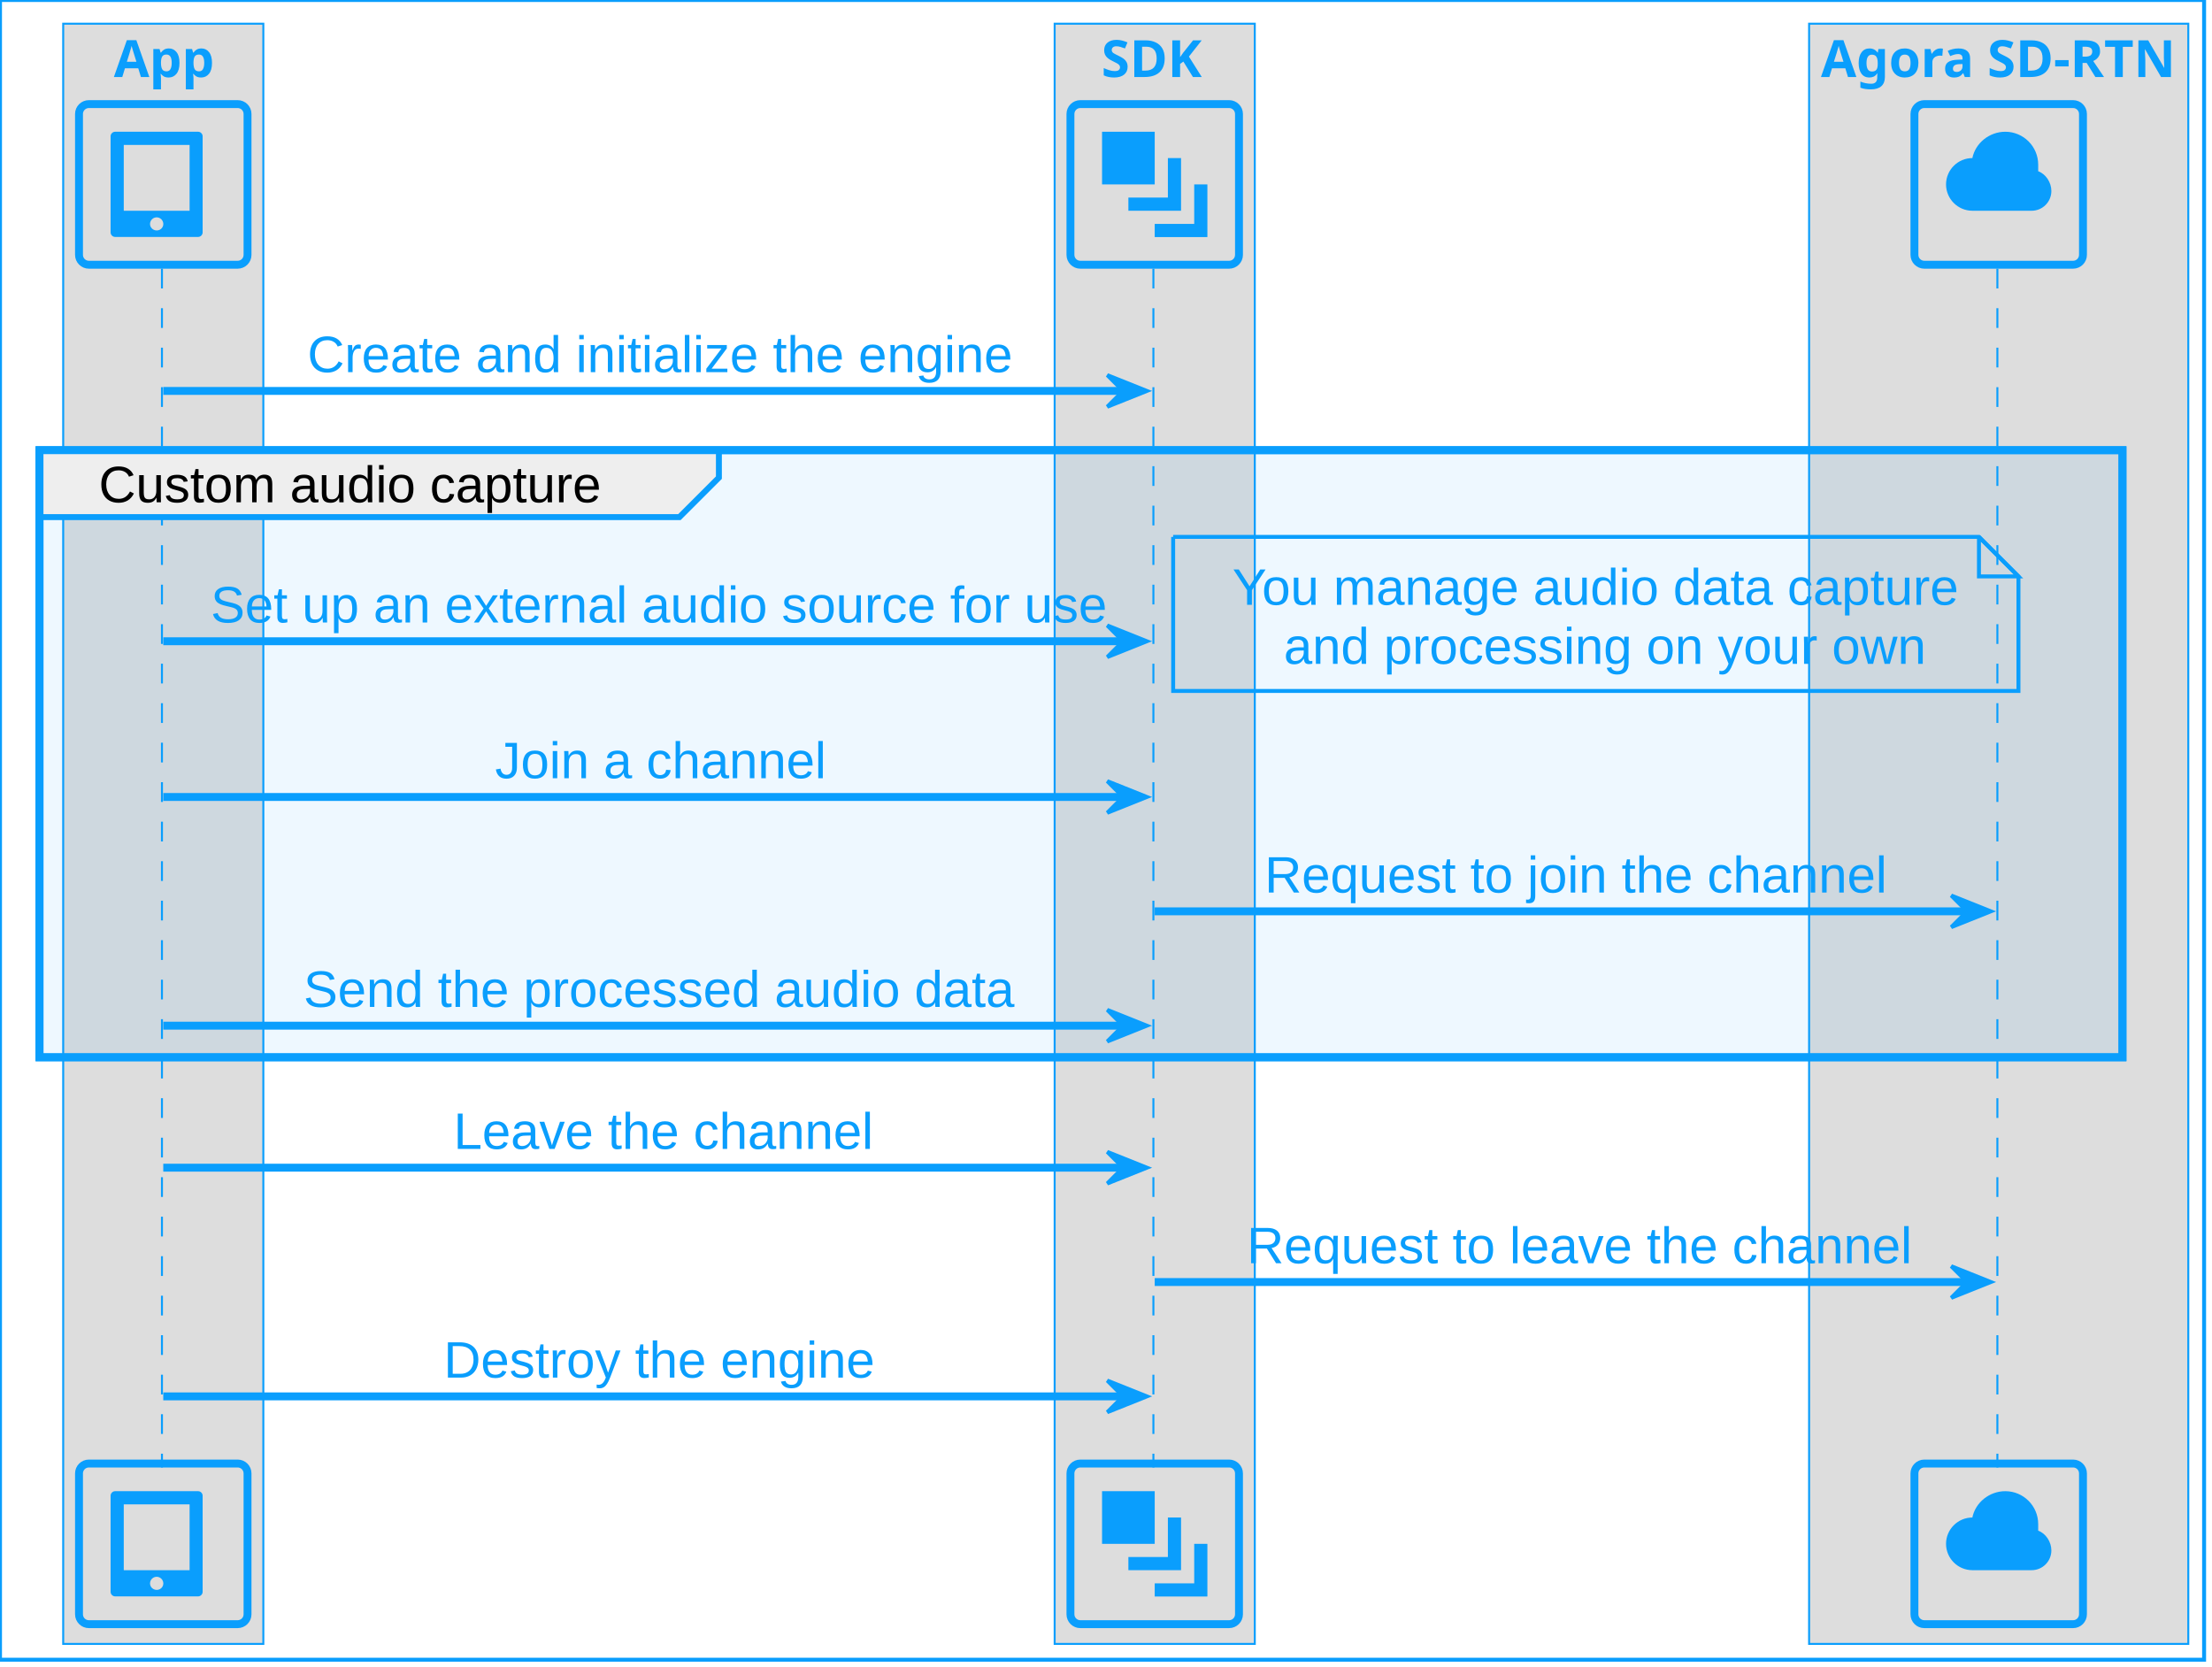
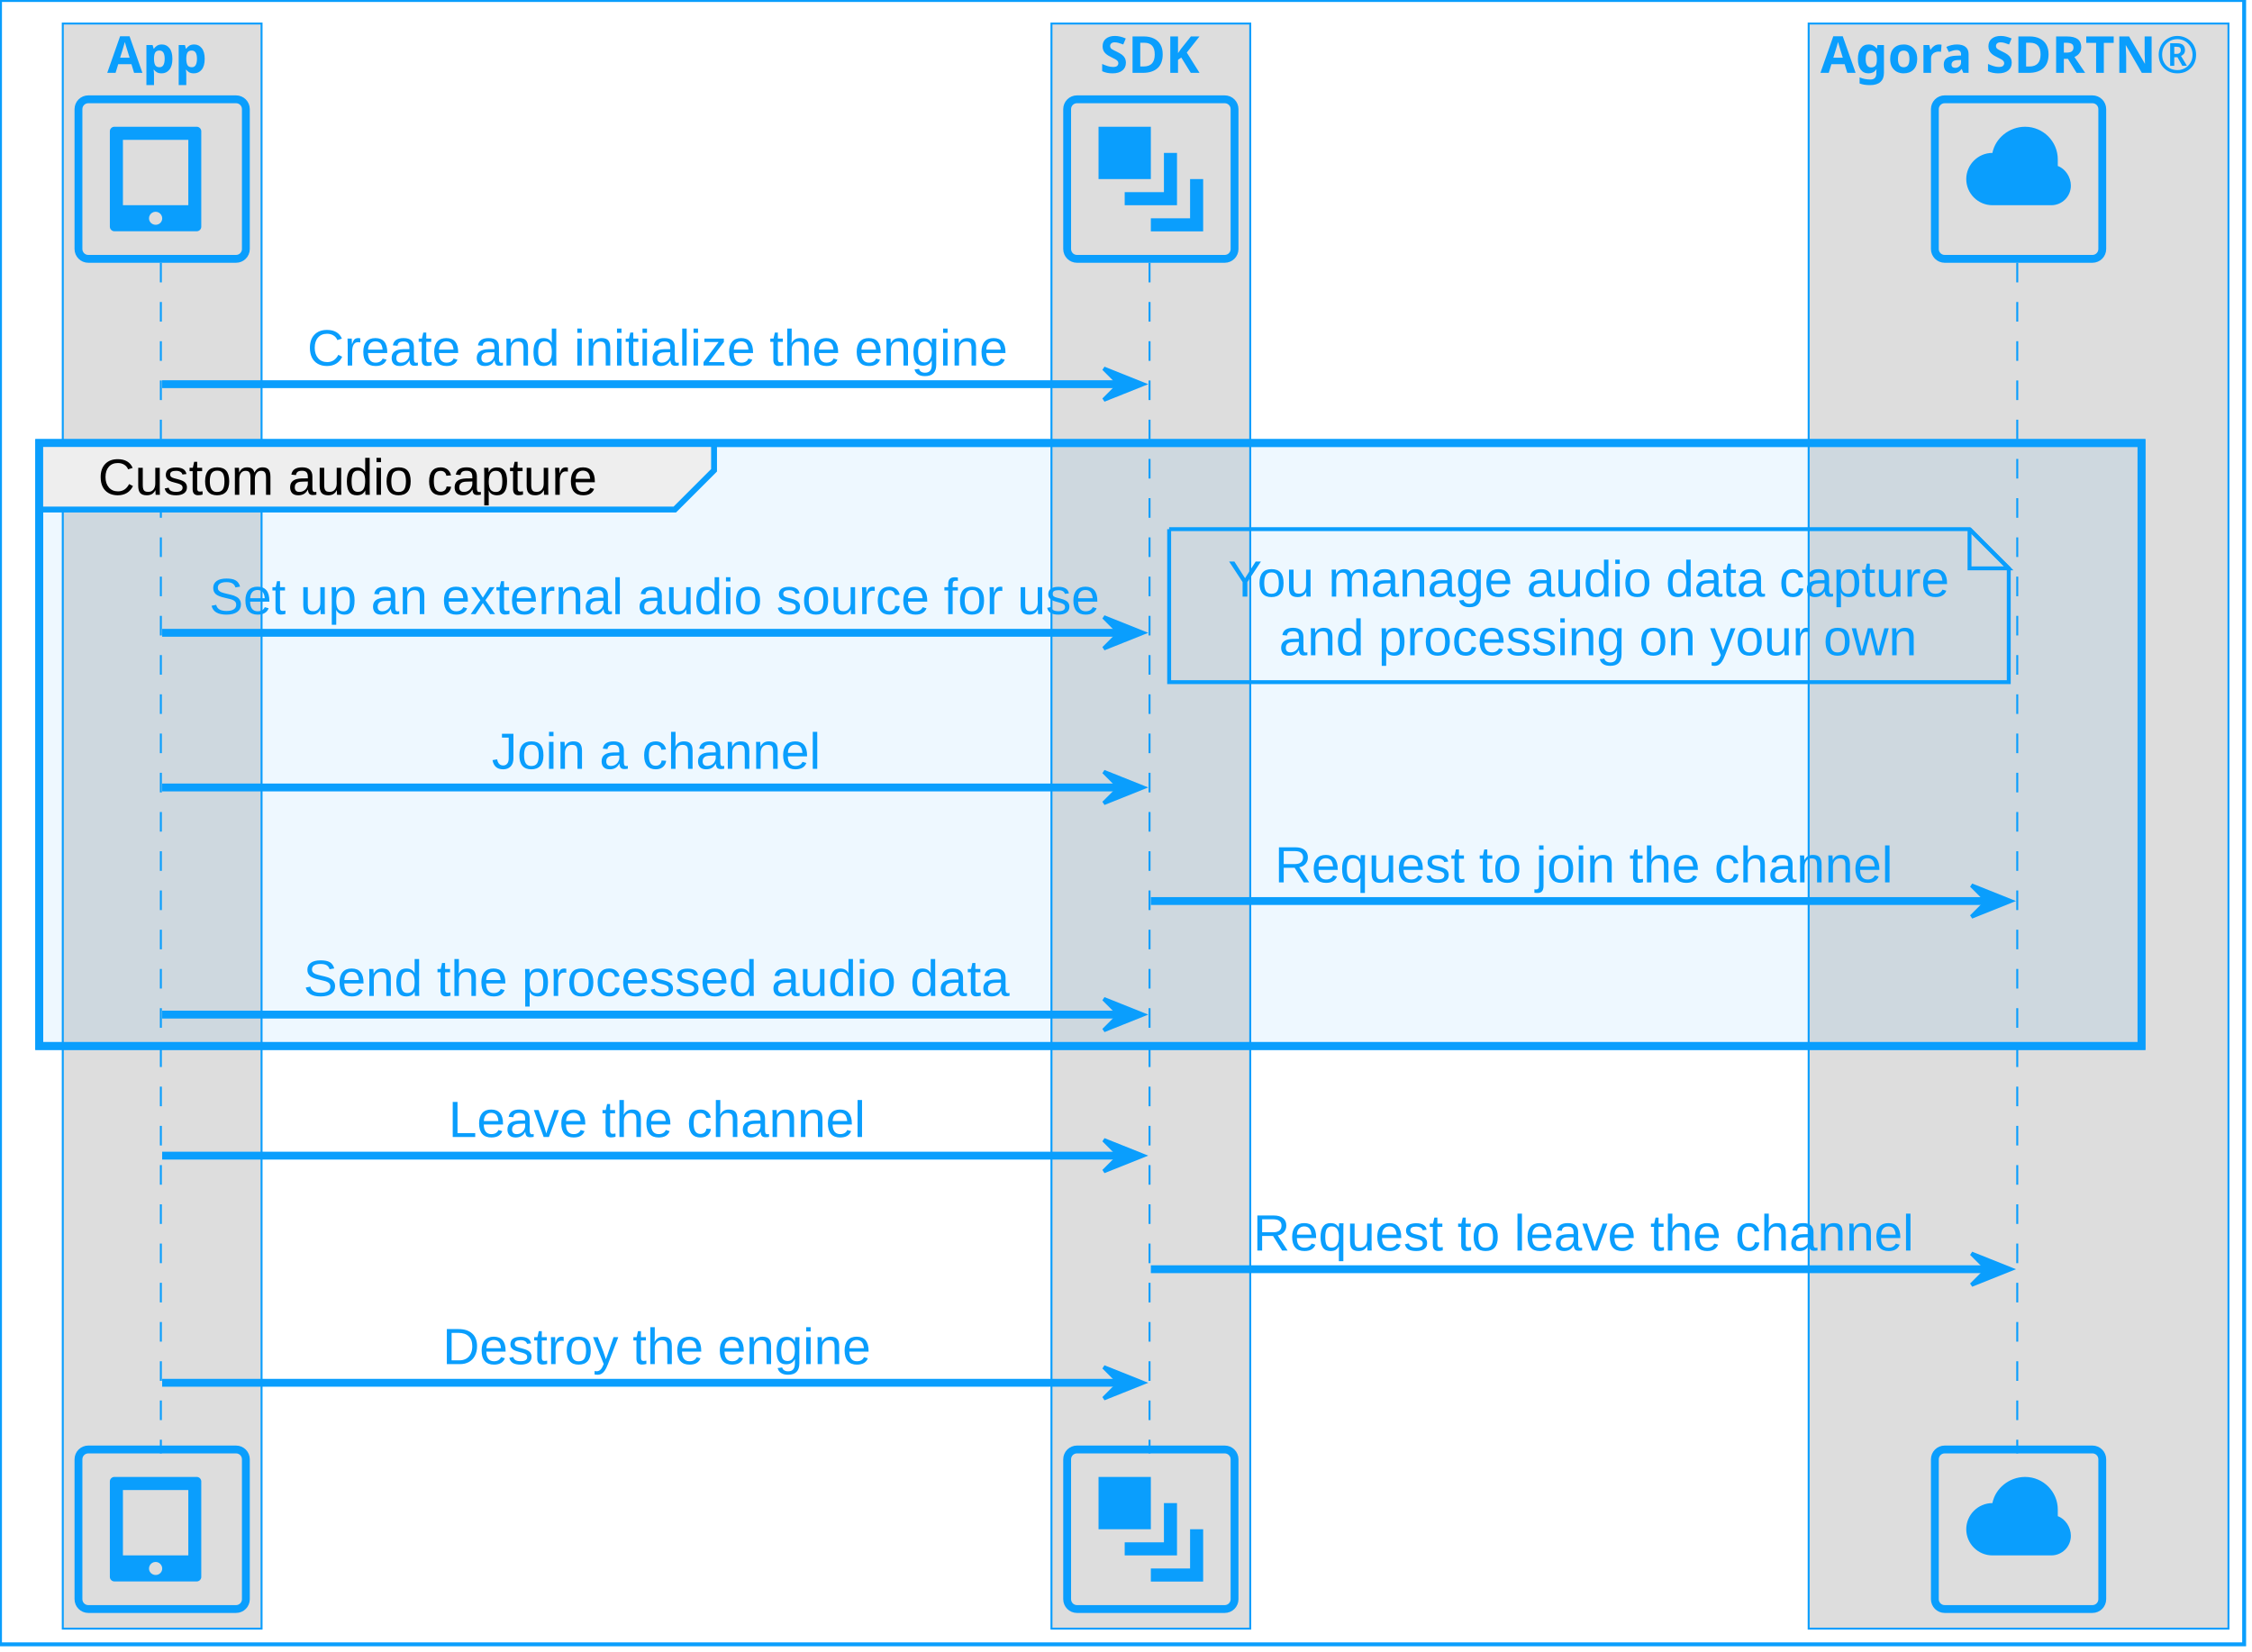
- <svg xmlns="http://www.w3.org/2000/svg" contentStyleType="text/css" height="422px" preserveAspectRatio="none" style="width:560px;height:422px;" version="1.1" viewBox="0 0 560 422" width="560px" zoomAndPan="magnify">
+ <svg xmlns="http://www.w3.org/2000/svg" contentStyleType="text/css" height="421px" preserveAspectRatio="none" style="width:574px;height:421px;" version="1.1" viewBox="0 0 574 421" width="574px" zoomAndPan="magnify">
  <defs />
  <g>
-     <rect fill="none" height="420.172" style="stroke:#0A9EFD;stroke-width:1.0;" width="558" x="0" y="0" />
-     <rect fill="#999999" fill-opacity="0.333" height="410.172" style="stroke:#0A9EFD;stroke-width:0.5;" width="50.667" x="16" y="6" />
-     <text fill="#0A9EFD" font-family="sans-serif" font-size="13" font-weight="bold" lengthAdjust="spacing" textLength="25" x="28.833" y="19.495">App</text>
-     <rect fill="#999999" fill-opacity="0.333" height="410.172" style="stroke:#0A9EFD;stroke-width:0.5;" width="50.667" x="267" y="6" />
-     <text fill="#0A9EFD" font-family="sans-serif" font-size="13" font-weight="bold" lengthAdjust="spacing" textLength="27" x="278.833" y="19.495">SDK</text>
-     <rect fill="#999999" fill-opacity="0.333" height="410.172" style="stroke:#0A9EFD;stroke-width:0.5;" width="96" x="458" y="6" />
-     <text fill="#0A9EFD" font-family="sans-serif" font-size="13" font-weight="bold" lengthAdjust="spacing" textLength="90" x="461" y="19.495">Agora SD-RTN</text>
-     <rect fill="#0A9EFD" fill-opacity="0.067" height="153.692" style="stroke:#0A9EFD;stroke-width:2.0;" width="527.333" x="10" y="113.967" />
-     <line style="stroke:#0A9EFD;stroke-width:0.5;stroke-dasharray:5.0,5.0;" x1="41" x2="41" y1="68.018" y2="371.505" />
-     <line style="stroke:#0A9EFD;stroke-width:0.5;stroke-dasharray:5.0,5.0;" x1="292" x2="292" y1="68.018" y2="371.505" />
-     <line style="stroke:#0A9EFD;stroke-width:0.5;stroke-dasharray:5.0,5.0;" x1="505.667" x2="505.667" y1="68.018" y2="371.505" />
-     <rect fill="none" height="40.667" rx="2.5" ry="2.5" style="stroke:#0A9EFD;stroke-width:2.0;" width="42.667" x="20" y="26.352" />
-     <path d="M29.133,33.352 C28.533,33.352 28,33.885 28,34.485 L28,58.852 C28,59.452 28.533,59.985 29.133,59.985 L50.167,59.985 C50.767,59.985 51.3,59.452 51.3,58.852 L51.3,34.485 C51.3,33.885 50.767,33.352 50.167,33.352 L29.133,33.352 M31.333,36.685 L48,36.685 L48,53.352 L31.333,53.352 L31.333,36.685 M39.667,55.018 C40.933,55.018 41.767,56.418 41.133,57.518 C40.5,58.618 38.867,58.618 38.2,57.518 C37.567,56.418 38.367,55.018 39.667,55.018 " fill="#0A9EFD" style="stroke:;stroke-width:0.0;stroke-dasharray:;" />
-     <rect fill="none" height="40.667" rx="2.5" ry="2.5" style="stroke:#0A9EFD;stroke-width:2.0;" width="42.667" x="20" y="370.505" />
-     <path d="M29.133,377.505 C28.533,377.505 28,378.039 28,378.639 L28,403.005 C28,403.606 28.533,404.139 29.133,404.139 L50.167,404.139 C50.767,404.139 51.3,403.606 51.3,403.005 L51.3,378.639 C51.3,378.039 50.767,377.505 50.167,377.505 L29.133,377.505 M31.333,380.839 L48,380.839 L48,397.505 L31.333,397.505 L31.333,380.839 M39.667,399.172 C40.933,399.172 41.767,400.572 41.133,401.672 C40.5,402.772 38.867,402.772 38.2,401.672 C37.567,400.572 38.367,399.172 39.667,399.172 " fill="#0A9EFD" style="stroke:;stroke-width:0.0;stroke-dasharray:;" />
-     <rect fill="none" height="40.667" rx="2.5" ry="2.5" style="stroke:#0A9EFD;stroke-width:2.0;" width="42.667" x="271" y="26.352" />
-     <path d="M279,33.352 L279,46.685 L292.333,46.685 L292.333,33.352 L279,33.352 M295.667,40.018 L295.667,50.018 L285.667,50.018 L285.667,53.352 L299,53.352 L299,40.018 L295.667,40.018 M302.333,46.685 L302.333,56.685 L292.333,56.685 L292.333,60.018 L305.667,60.018 L305.667,46.685 L302.333,46.685 " fill="#0A9EFD" style="stroke:;stroke-width:0.0;stroke-dasharray:;" />
-     <rect fill="none" height="40.667" rx="2.5" ry="2.5" style="stroke:#0A9EFD;stroke-width:2.0;" width="42.667" x="271" y="370.505" />
-     <path d="M279,377.505 L279,390.839 L292.333,390.839 L292.333,377.505 L279,377.505 M295.667,384.172 L295.667,394.172 L285.667,394.172 L285.667,397.505 L299,397.505 L299,384.172 L295.667,384.172 M302.333,390.839 L302.333,400.839 L292.333,400.839 L292.333,404.172 L305.667,404.172 L305.667,390.839 L302.333,390.839 " fill="#0A9EFD" style="stroke:;stroke-width:0.0;stroke-dasharray:;" />
-     <rect fill="none" height="40.667" rx="2.5" ry="2.5" style="stroke:#0A9EFD;stroke-width:2.0;" width="42.667" x="484.667" y="26.352" />
-     <path d="M507.667,33.352 C503.633,33.352 500.1,36.218 499.333,40.018 C495.667,40.018 492.667,43.018 492.667,46.685 C492.667,50.352 495.667,53.352 499.333,53.352 L514.333,53.352 C517.1,53.352 519.333,51.118 519.333,48.352 C519.333,46.185 517.933,44.052 516,43.352 L516,41.685 C516,37.085 512.267,33.352 507.667,33.352 " fill="#0A9EFD" style="stroke:;stroke-width:0.0;stroke-dasharray:;" />
-     <rect fill="none" height="40.667" rx="2.5" ry="2.5" style="stroke:#0A9EFD;stroke-width:2.0;" width="42.667" x="484.667" y="370.505" />
-     <path d="M507.667,377.505 C503.633,377.505 500.1,380.372 499.333,384.172 C495.667,384.172 492.667,387.172 492.667,390.839 C492.667,394.505 495.667,397.505 499.333,397.505 L514.333,397.505 C517.1,397.505 519.333,395.272 519.333,392.505 C519.333,390.339 517.933,388.205 516,387.505 L516,385.839 C516,381.239 512.267,377.505 507.667,377.505 " fill="#0A9EFD" style="stroke:;stroke-width:0.0;stroke-dasharray:;" />
-     <polygon fill="#0A9EFD" points="280.333,94.967,290.333,98.967,280.333,102.967,284.333,98.967" style="stroke:#0A9EFD;stroke-width:1.0;" />
-     <line style="stroke:#0A9EFD;stroke-width:2.0;" x1="41.333" x2="286.333" y1="98.967" y2="98.967" />
-     <text fill="#0A9EFD" font-family="Arial" font-size="13" lengthAdjust="spacing" textLength="178" x="77.833" y="94.212">Create and initialize the engine</text>
-     <path d="M10,113.967 L182,113.967 L182,120.916 L172,130.916 L10,130.916 L10,113.967 " fill="#EEEEEE" style="stroke:#0A9EFD;stroke-width:1.5;" />
-     <rect fill="none" height="153.692" style="stroke:#0A9EFD;stroke-width:2.0;" width="527.333" x="10" y="113.967" />
-     <text fill="#000000" font-family="Arial" font-size="13" lengthAdjust="spacing" textLength="127" x="25" y="127.161">Custom audio capture</text>
-     <polygon fill="#0A9EFD" points="280.333,158.339,290.333,162.339,280.333,166.339,284.333,162.339" style="stroke:#0A9EFD;stroke-width:1.0;" />
-     <line style="stroke:#0A9EFD;stroke-width:2.0;" x1="41.333" x2="286.333" y1="162.339" y2="162.339" />
-     <text fill="#0A9EFD" font-family="Arial" font-size="13" lengthAdjust="spacing" textLength="227" x="53.333" y="157.584">Set up an external audio source for use</text>
-     <path d="M297,135.916 L297,174.916 L511,174.916 L511,145.916 L501,135.916 L297,135.916 " fill="none" style="stroke:#0A9EFD;stroke-width:1.0;" />
-     <path d="M501,135.916 L501,145.916 L511,145.916 L501,135.916 " fill="none" style="stroke:#0A9EFD;stroke-width:1.0;" />
-     <text fill="#0A9EFD" font-family="Arial" font-size="13" lengthAdjust="spacing" textLength="184" x="312" y="153.109">You manage audio data capture</text>
-     <text fill="#0A9EFD" font-family="Arial" font-size="13" lengthAdjust="spacing" textLength="162" x="325" y="168.058">and processing on your own</text>
-     <polygon fill="#0A9EFD" points="280.333,197.762,290.333,201.762,280.333,205.762,284.333,201.762" style="stroke:#0A9EFD;stroke-width:1.0;" />
-     <line style="stroke:#0A9EFD;stroke-width:2.0;" x1="41.333" x2="286.333" y1="201.762" y2="201.762" />
-     <text fill="#0A9EFD" font-family="Arial" font-size="13" lengthAdjust="spacing" textLength="83" x="125.333" y="197.007">Join a channel</text>
-     <polygon fill="#0A9EFD" points="494,226.711,504,230.711,494,234.711,498,230.711" style="stroke:#0A9EFD;stroke-width:1.0;" />
-     <line style="stroke:#0A9EFD;stroke-width:2.0;" x1="292.333" x2="500" y1="230.711" y2="230.711" />
-     <text fill="#0A9EFD" font-family="Arial" font-size="13" lengthAdjust="spacing" textLength="158" x="320.167" y="225.956">Request to join the channel</text>
-     <polygon fill="#0A9EFD" points="280.333,255.659,290.333,259.659,280.333,263.659,284.333,259.659" style="stroke:#0A9EFD;stroke-width:1.0;" />
-     <line style="stroke:#0A9EFD;stroke-width:2.0;" x1="41.333" x2="286.333" y1="259.659" y2="259.659" />
-     <text fill="#0A9EFD" font-family="Arial" font-size="13" lengthAdjust="spacing" textLength="180" x="76.833" y="254.905">Send the processed audio data</text>
-     <polygon fill="#0A9EFD" points="280.333,291.608,290.333,295.608,280.333,299.608,284.333,295.608" style="stroke:#0A9EFD;stroke-width:1.0;" />
-     <line style="stroke:#0A9EFD;stroke-width:2.0;" x1="41.333" x2="286.333" y1="295.608" y2="295.608" />
-     <text fill="#0A9EFD" font-family="Arial" font-size="13" lengthAdjust="spacing" textLength="104" x="114.833" y="290.853">Leave the channel</text>
-     <polygon fill="#0A9EFD" points="494,320.557,504,324.557,494,328.557,498,324.557" style="stroke:#0A9EFD;stroke-width:1.0;" />
-     <line style="stroke:#0A9EFD;stroke-width:2.0;" x1="292.333" x2="500" y1="324.557" y2="324.557" />
-     <text fill="#0A9EFD" font-family="Arial" font-size="13" lengthAdjust="spacing" textLength="167" x="315.667" y="319.802">Request to leave the channel</text>
-     <polygon fill="#0A9EFD" points="280.333,349.505,290.333,353.505,280.333,357.505,284.333,353.505" style="stroke:#0A9EFD;stroke-width:1.0;" />
-     <line style="stroke:#0A9EFD;stroke-width:2.0;" x1="41.333" x2="286.333" y1="353.505" y2="353.505" />
-     <text fill="#0A9EFD" font-family="Arial" font-size="13" lengthAdjust="spacing" textLength="109" x="112.333" y="348.751">Destroy the engine</text>
+     <rect fill="none" height="419.131" style="stroke:#0A9EFD;stroke-width:1.0;" width="572" x="0" y="0" />
+     <rect fill="#999999" fill-opacity="0.333" height="409.131" style="stroke:#0A9EFD;stroke-width:0.5;" width="50.667" x="16" y="6" />
+     <text fill="#0A9EFD" font-family="sans-serif" font-size="13" font-weight="bold" lengthAdjust="spacing" textLength="28" x="27.333" y="18.568">App</text>
+     <rect fill="#999999" fill-opacity="0.333" height="409.131" style="stroke:#0A9EFD;stroke-width:0.5;" width="50.667" x="268" y="6" />
+     <text fill="#0A9EFD" font-family="sans-serif" font-size="13" font-weight="bold" lengthAdjust="spacing" textLength="26" x="280.333" y="18.568">SDK</text>
+     <rect fill="#999999" fill-opacity="0.333" height="409.131" style="stroke:#0A9EFD;stroke-width:0.5;" width="107" x="461" y="6" />
+     <text fill="#0A9EFD" font-family="sans-serif" font-size="13" font-weight="bold" lengthAdjust="spacing" textLength="101" x="464" y="18.568">Agora SDRTN®</text>
+     <rect fill="#0A9EFD" fill-opacity="0.067" height="153.692" style="stroke:#0A9EFD;stroke-width:2.0;" width="535.833" x="10" y="112.926" />
+     <line style="stroke:#0A9EFD;stroke-width:0.5;stroke-dasharray:5.0,5.0;" x1="41" x2="41" y1="66.977" y2="370.464" />
+     <line style="stroke:#0A9EFD;stroke-width:0.5;stroke-dasharray:5.0,5.0;" x1="293" x2="293" y1="66.977" y2="370.464" />
+     <line style="stroke:#0A9EFD;stroke-width:0.5;stroke-dasharray:5.0,5.0;" x1="514.167" x2="514.167" y1="66.977" y2="370.464" />
+     <rect fill="none" height="40.667" rx="2.5" ry="2.5" style="stroke:#0A9EFD;stroke-width:2.0;" width="42.667" x="20" y="25.311" />
+     <path d="M29.133,32.31 C28.533,32.31 28,32.844 28,33.444 L28,57.81 C28,58.41 28.533,58.944 29.133,58.944 L50.167,58.944 C50.767,58.944 51.3,58.41 51.3,57.81 L51.3,33.444 C51.3,32.844 50.767,32.31 50.167,32.31 L29.133,32.31 M31.333,35.644 L48,35.644 L48,52.31 L31.333,52.31 L31.333,35.644 M39.667,53.977 C40.933,53.977 41.767,55.377 41.133,56.477 C40.5,57.577 38.867,57.577 38.2,56.477 C37.567,55.377 38.367,53.977 39.667,53.977 " fill="#0A9EFD" style="stroke:;stroke-width:0.0;stroke-dasharray:;" />
+     <rect fill="none" height="40.667" rx="2.5" ry="2.5" style="stroke:#0A9EFD;stroke-width:2.0;" width="42.667" x="20" y="369.464" />
+     <path d="M29.133,376.464 C28.533,376.464 28,376.998 28,377.598 L28,401.964 C28,402.565 28.533,403.098 29.133,403.098 L50.167,403.098 C50.767,403.098 51.3,402.565 51.3,401.964 L51.3,377.598 C51.3,376.998 50.767,376.464 50.167,376.464 L29.133,376.464 M31.333,379.798 L48,379.798 L48,396.464 L31.333,396.464 L31.333,379.798 M39.667,398.131 C40.933,398.131 41.767,399.531 41.133,400.631 C40.5,401.731 38.867,401.731 38.2,400.631 C37.567,399.531 38.367,398.131 39.667,398.131 " fill="#0A9EFD" style="stroke:;stroke-width:0.0;stroke-dasharray:;" />
+     <rect fill="none" height="40.667" rx="2.5" ry="2.5" style="stroke:#0A9EFD;stroke-width:2.0;" width="42.667" x="272" y="25.311" />
+     <path d="M280,32.31 L280,45.644 L293.333,45.644 L293.333,32.31 L280,32.31 M296.667,38.977 L296.667,48.977 L286.667,48.977 L286.667,52.31 L300,52.31 L300,38.977 L296.667,38.977 M303.333,45.644 L303.333,55.644 L293.333,55.644 L293.333,58.977 L306.667,58.977 L306.667,45.644 L303.333,45.644 " fill="#0A9EFD" style="stroke:;stroke-width:0.0;stroke-dasharray:;" />
+     <rect fill="none" height="40.667" rx="2.5" ry="2.5" style="stroke:#0A9EFD;stroke-width:2.0;" width="42.667" x="272" y="369.464" />
+     <path d="M280,376.464 L280,389.798 L293.333,389.798 L293.333,376.464 L280,376.464 M296.667,383.131 L296.667,393.131 L286.667,393.131 L286.667,396.464 L300,396.464 L300,383.131 L296.667,383.131 M303.333,389.798 L303.333,399.798 L293.333,399.798 L293.333,403.131 L306.667,403.131 L306.667,389.798 L303.333,389.798 " fill="#0A9EFD" style="stroke:;stroke-width:0.0;stroke-dasharray:;" />
+     <rect fill="none" height="40.667" rx="2.5" ry="2.5" style="stroke:#0A9EFD;stroke-width:2.0;" width="42.667" x="493.167" y="25.311" />
+     <path d="M516.167,32.31 C512.133,32.31 508.6,35.177 507.833,38.977 C504.167,38.977 501.167,41.977 501.167,45.644 C501.167,49.31 504.167,52.31 507.833,52.31 L522.833,52.31 C525.6,52.31 527.833,50.077 527.833,47.31 C527.833,45.144 526.433,43.011 524.5,42.31 L524.5,40.644 C524.5,36.044 520.767,32.31 516.167,32.31 " fill="#0A9EFD" style="stroke:;stroke-width:0.0;stroke-dasharray:;" />
+     <rect fill="none" height="40.667" rx="2.5" ry="2.5" style="stroke:#0A9EFD;stroke-width:2.0;" width="42.667" x="493.167" y="369.464" />
+     <path d="M516.167,376.464 C512.133,376.464 508.6,379.331 507.833,383.131 C504.167,383.131 501.167,386.131 501.167,389.798 C501.167,393.464 504.167,396.464 507.833,396.464 L522.833,396.464 C525.6,396.464 527.833,394.231 527.833,391.464 C527.833,389.298 526.433,387.164 524.5,386.464 L524.5,384.798 C524.5,380.198 520.767,376.464 516.167,376.464 " fill="#0A9EFD" style="stroke:;stroke-width:0.0;stroke-dasharray:;" />
+     <polygon fill="#0A9EFD" points="281.333,93.926,291.333,97.926,281.333,101.926,285.333,97.926" style="stroke:#0A9EFD;stroke-width:1.0;" />
+     <line style="stroke:#0A9EFD;stroke-width:2.0;" x1="41.333" x2="287.333" y1="97.926" y2="97.926" />
+     <text fill="#0A9EFD" font-family="Arial" font-size="13" lengthAdjust="spacing" textLength="178" x="78.333" y="93.171">Create and initialize the engine</text>
+     <path d="M10,112.926 L182,112.926 L182,119.875 L172,129.875 L10,129.875 L10,112.926 " fill="#EEEEEE" style="stroke:#0A9EFD;stroke-width:1.5;" />
+     <rect fill="none" height="153.692" style="stroke:#0A9EFD;stroke-width:2.0;" width="535.833" x="10" y="112.926" />
+     <text fill="#000000" font-family="Arial" font-size="13" lengthAdjust="spacing" textLength="127" x="25" y="126.12">Custom audio capture</text>
+     <polygon fill="#0A9EFD" points="281.333,157.298,291.333,161.298,281.333,165.298,285.333,161.298" style="stroke:#0A9EFD;stroke-width:1.0;" />
+     <line style="stroke:#0A9EFD;stroke-width:2.0;" x1="41.333" x2="287.333" y1="161.298" y2="161.298" />
+     <text fill="#0A9EFD" font-family="Arial" font-size="13" lengthAdjust="spacing" textLength="228" x="53.333" y="156.543">Set up an external audio source for use</text>
+     <path d="M298,134.875 L298,173.875 L512,173.875 L512,144.875 L502,134.875 L298,134.875 " fill="none" style="stroke:#0A9EFD;stroke-width:1.0;" />
+     <path d="M502,134.875 L502,144.875 L512,144.875 L502,134.875 " fill="none" style="stroke:#0A9EFD;stroke-width:1.0;" />
+     <text fill="#0A9EFD" font-family="Arial" font-size="13" lengthAdjust="spacing" textLength="184" x="313" y="152.069">You manage audio data capture</text>
+     <text fill="#0A9EFD" font-family="Arial" font-size="13" lengthAdjust="spacing" textLength="162" x="326" y="167.017">and processing on your own</text>
+     <polygon fill="#0A9EFD" points="281.333,196.721,291.333,200.721,281.333,204.721,285.333,200.721" style="stroke:#0A9EFD;stroke-width:1.0;" />
+     <line style="stroke:#0A9EFD;stroke-width:2.0;" x1="41.333" x2="287.333" y1="200.721" y2="200.721" />
+     <text fill="#0A9EFD" font-family="Arial" font-size="13" lengthAdjust="spacing" textLength="84" x="125.333" y="195.966">Join a channel</text>
+     <polygon fill="#0A9EFD" points="502.5,225.67,512.5,229.67,502.5,233.67,506.5,229.67" style="stroke:#0A9EFD;stroke-width:1.0;" />
+     <line style="stroke:#0A9EFD;stroke-width:2.0;" x1="293.333" x2="508.5" y1="229.67" y2="229.67" />
+     <text fill="#0A9EFD" font-family="Arial" font-size="13" lengthAdjust="spacing" textLength="158" x="324.917" y="224.915">Request to join the channel</text>
+     <polygon fill="#0A9EFD" points="281.333,254.618,291.333,258.618,281.333,262.618,285.333,258.618" style="stroke:#0A9EFD;stroke-width:1.0;" />
+     <line style="stroke:#0A9EFD;stroke-width:2.0;" x1="41.333" x2="287.333" y1="258.618" y2="258.618" />
+     <text fill="#0A9EFD" font-family="Arial" font-size="13" lengthAdjust="spacing" textLength="180" x="77.333" y="253.863">Send the processed audio data</text>
+     <polygon fill="#0A9EFD" points="281.333,290.567,291.333,294.567,281.333,298.567,285.333,294.567" style="stroke:#0A9EFD;stroke-width:1.0;" />
+     <line style="stroke:#0A9EFD;stroke-width:2.0;" x1="41.333" x2="287.333" y1="294.567" y2="294.567" />
+     <text fill="#0A9EFD" font-family="Arial" font-size="13" lengthAdjust="spacing" textLength="106" x="114.333" y="289.812">Leave the channel</text>
+     <polygon fill="#0A9EFD" points="502.5,319.516,512.5,323.516,502.5,327.516,506.5,323.516" style="stroke:#0A9EFD;stroke-width:1.0;" />
+     <line style="stroke:#0A9EFD;stroke-width:2.0;" x1="293.333" x2="508.5" y1="323.516" y2="323.516" />
+     <text fill="#0A9EFD" font-family="Arial" font-size="13" lengthAdjust="spacing" textLength="169" x="319.417" y="318.761">Request to leave the channel</text>
+     <polygon fill="#0A9EFD" points="281.333,348.464,291.333,352.464,281.333,356.464,285.333,352.464" style="stroke:#0A9EFD;stroke-width:1.0;" />
+     <line style="stroke:#0A9EFD;stroke-width:2.0;" x1="41.333" x2="287.333" y1="352.464" y2="352.464" />
+     <text fill="#0A9EFD" font-family="Arial" font-size="13" lengthAdjust="spacing" textLength="109" x="112.833" y="347.71">Destroy the engine</text>
  </g>
</svg>
